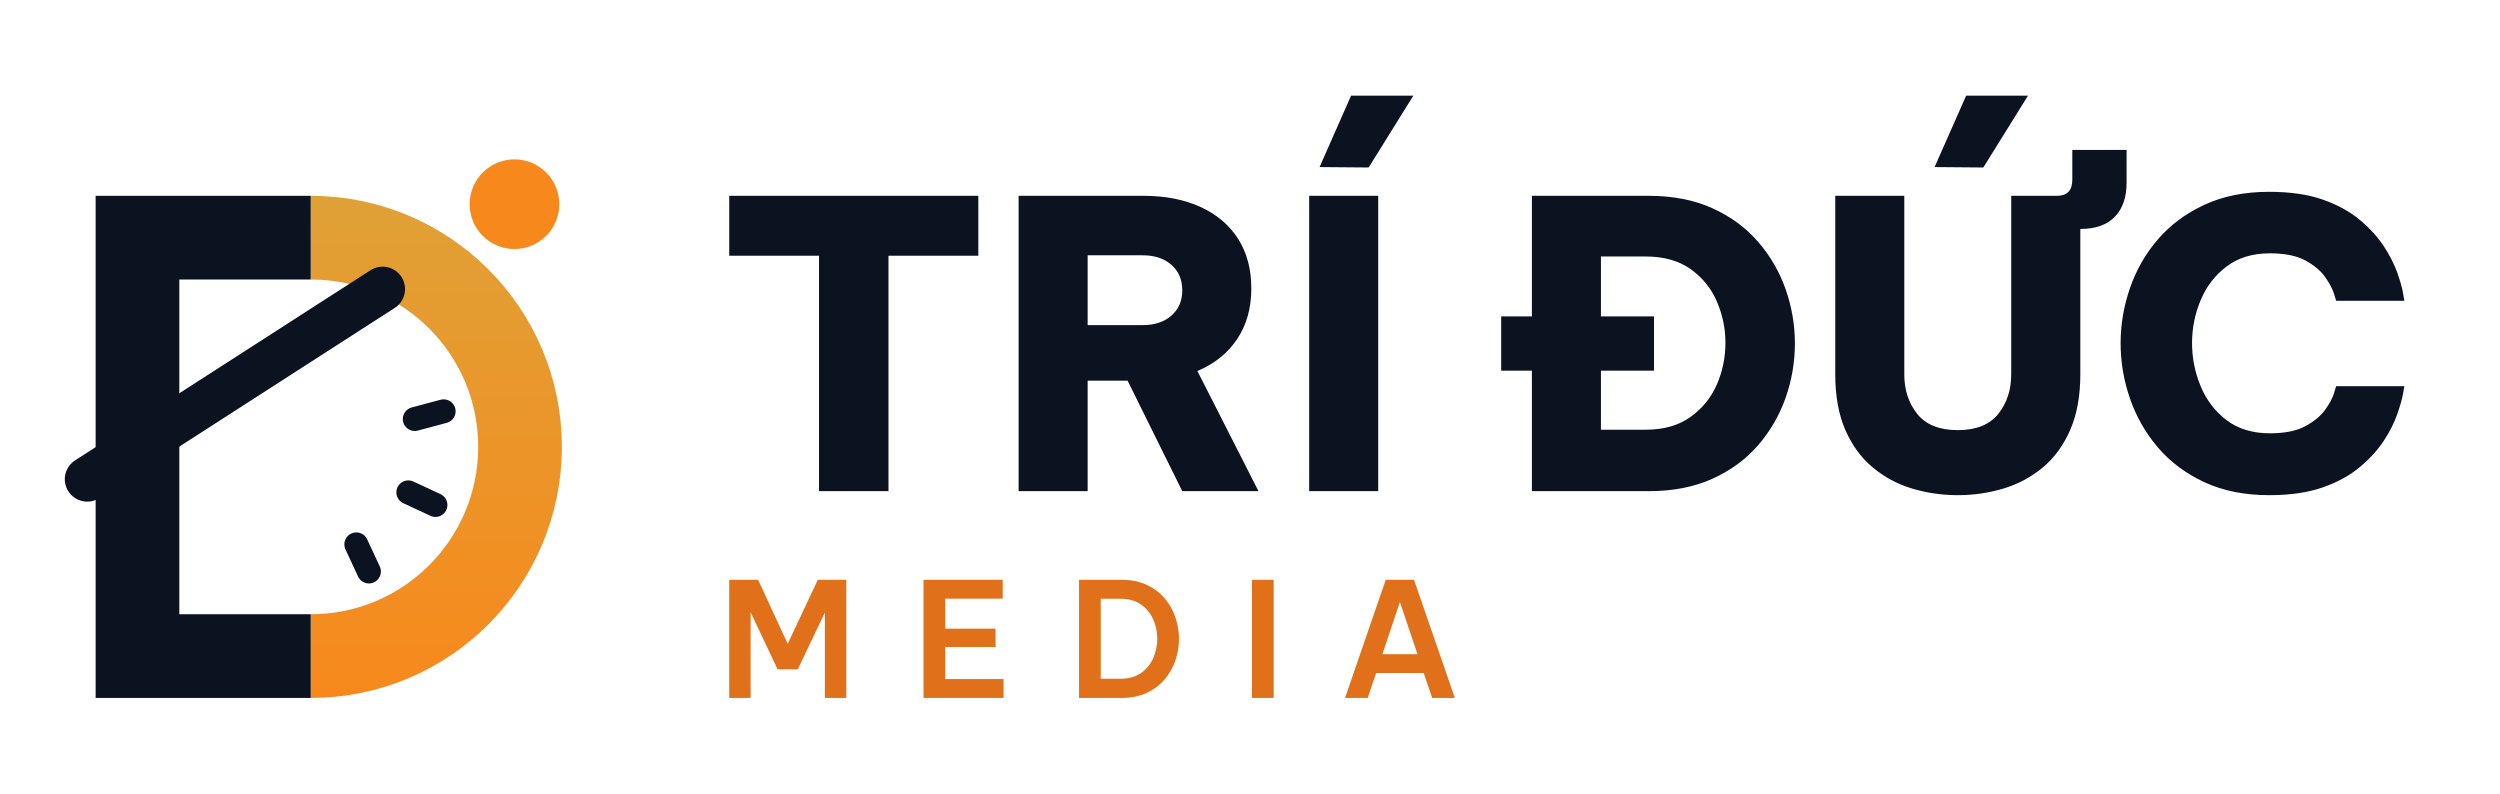
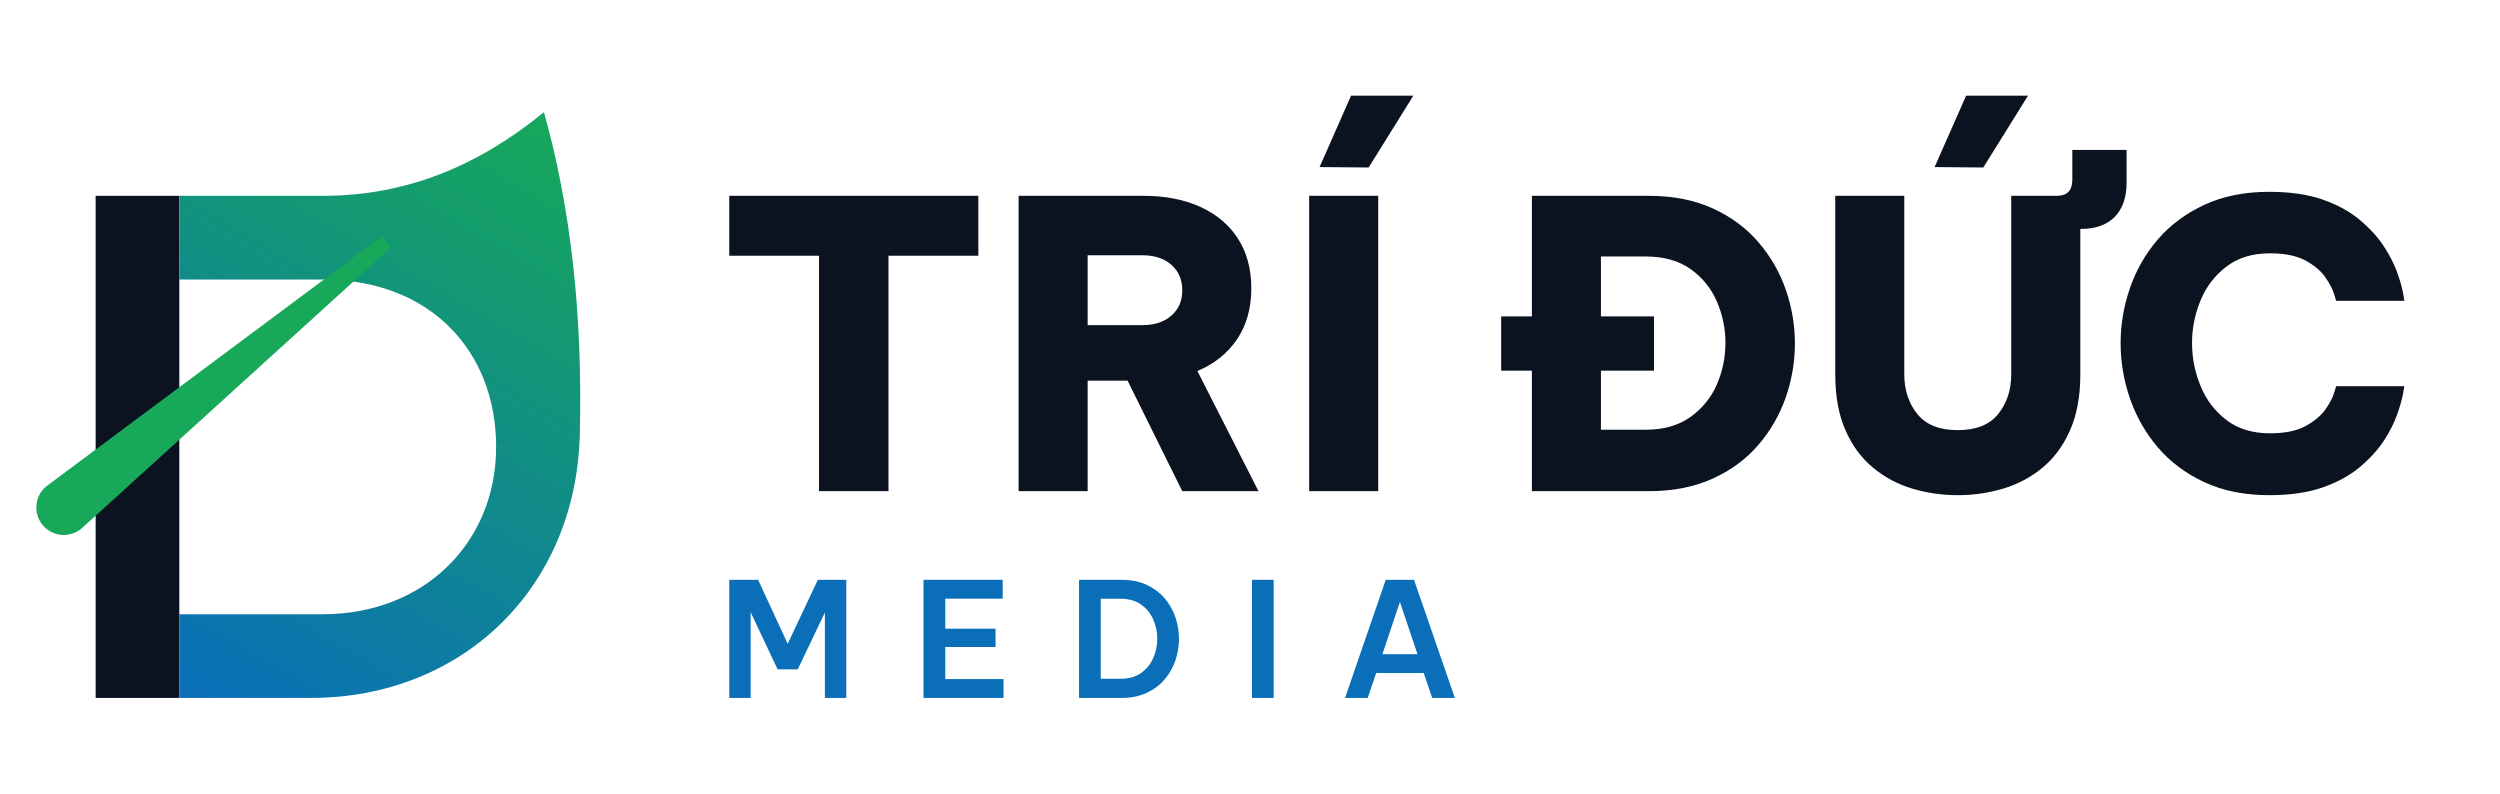
<svg xmlns="http://www.w3.org/2000/svg" viewBox="6 -14.76 418.24 132.76" role="img" aria-label="Trí Đức Media">
  <defs>
-     <linearGradient id="h-color-g" gradientUnits="userSpaceOnUse" x1="0" y1="18" x2="0" y2="102">
-       <stop offset="0" stop-color="#DFA136" />
-       <stop offset="1" stop-color="#F7891C" />
+     <linearGradient id="h-color-g" gradientUnits="userSpaceOnUse" x1="40" y1="102" x2="97" y2="4">
+       <stop offset="0" stop-color="#0A6FB8" />
+       <stop offset="1" stop-color="#17A85A" />
    </linearGradient>
  </defs>
-   <path fill="#0B1220" d="M22 18H58V32H36V88H58V102H22Z" />
-   <path fill="none" stroke="url(#h-color-g)" stroke-width="14" d="M58 25A35 35 0 0 1 58 95" />
-   <path fill="none" stroke="#0B1220" stroke-width="4" stroke-linecap="round" d="M75.39 55.34L80.22 54.05M74.31 67.61L78.85 69.72M65.61 76.31L67.72 80.85" />
-   <path fill="none" stroke="#0B1220" stroke-width="7.5" stroke-linecap="round" d="M20.59 65.41L70.01 33.6" />
-   <circle cx="92.07" cy="19.4" r="7.5" fill="#F7891C" />
+   <rect x="22" y="18" width="14" height="84" fill="#0B1220" />
+   <path fill="url(#h-color-g)" fill-rule="evenodd" d="M36 18H60C74 18 86 13 97 4C101.5 20 103.5 38 103 58C102.3 84 83 102 58 102H36ZM36 32H60C78 32 89 44 89 60C89 76 77 88 60 88H36Z" />
+   <path fill="#17A85A" d="M19.57 73.72L71.45 26.6L69.92 24.75L13.72 66.62A4.6 4.6 0 0 0 19.57 73.72Z" />
  <path fill="#0B1220" d="M154.64 67.41L143.02 67.41L143.02 28.02L128 28.02L128 18.00L169.67 18.00L169.67 28.02L154.64 28.02L154.64 67.41ZM187.96 67.41L176.41 67.41L176.41 18.00L197.31 18.00Q202.79 18.00 206.86 19.87Q210.93 21.74 213.14 25.21Q215.34 28.68 215.34 33.49L215.34 33.49Q215.34 38.43 212.97 41.97Q210.60 45.51 206.32 47.31L206.32 47.31L216.54 67.41L203.79 67.41L194.64 48.92L187.96 48.92L187.96 67.41ZM197.18 27.95L197.18 27.95L187.96 27.95L187.96 39.63L197.18 39.63Q200.18 39.63 201.98 38.03Q203.79 36.43 203.79 33.83L203.79 33.83Q203.79 31.15 201.98 29.55Q200.18 27.95 197.18 27.95ZM242.45 1.24L234.97 13.26L226.76 13.19L232.03 1.24L242.45 1.24ZM236.57 67.41L225.02 67.41L225.02 18.00L236.57 18.00L236.57 67.41ZM281.84 67.41L262.28 67.41L262.28 47.25L257.14 47.25L257.14 38.17L262.28 38.17L262.28 18.00L281.84 18.00Q287.92 18.00 292.53 20.10Q297.14 22.21 300.17 25.75Q303.21 29.28 304.75 33.69Q306.28 38.10 306.28 42.71L306.28 42.71Q306.28 47.31 304.75 51.72Q303.21 56.13 300.17 59.67Q297.14 63.21 292.53 65.31Q287.92 67.41 281.84 67.41L281.84 67.41ZM282.71 38.17L282.71 47.25L273.83 47.25L273.83 57.13L281.31 57.13Q285.85 57.13 288.82 54.99Q291.79 52.86 293.23 49.55Q294.66 46.24 294.66 42.57L294.66 42.57Q294.66 39.03 293.23 35.69Q291.79 32.36 288.82 30.25Q285.85 28.15 281.31 28.15L281.31 28.15L273.83 28.15L273.83 38.17L282.71 38.17ZM345.28 1.24L337.80 13.26L329.65 13.19L334.93 1.24L345.28 1.24ZM333.53 68.08L333.53 68.08Q329.59 68.08 325.91 66.98Q322.24 65.88 319.34 63.47Q316.43 61.07 314.73 57.20Q313.03 53.32 313.03 47.85L313.03 47.85L313.03 18.00L324.58 18.00L324.58 47.85Q324.58 51.79 326.75 54.49Q328.92 57.20 333.53 57.20L333.53 57.20Q338.13 57.20 340.30 54.49Q342.47 51.79 342.47 47.85L342.47 47.85L342.47 18.00L350.09 18.00Q352.69 18.00 352.69 15.33L352.69 15.33L352.69 10.32L361.77 10.32L361.77 15.80Q361.77 19.47 359.80 21.51Q357.83 23.54 354.09 23.54L354.09 23.54L354.03 23.54L354.03 47.85Q354.03 53.32 352.32 57.20Q350.62 61.07 347.72 63.47Q344.81 65.88 341.14 66.98Q337.47 68.08 333.53 68.08ZM385.61 68.08L385.61 68.08Q379.47 68.08 374.79 65.91Q370.12 63.74 367.01 60.10Q363.91 56.46 362.34 51.92Q360.77 47.38 360.77 42.64L360.77 42.64Q360.77 37.97 362.34 33.42Q363.91 28.88 367.01 25.28Q370.12 21.67 374.79 19.50Q379.47 17.33 385.61 17.33L385.61 17.33Q390.88 17.33 394.59 18.63Q398.30 19.94 400.80 22.04Q403.30 24.14 404.81 26.45Q406.31 28.75 407.04 30.82Q407.78 32.89 408.01 34.23Q408.24 35.56 408.24 35.56L408.24 35.56L396.83 35.56Q396.83 35.56 396.46 34.36Q396.09 33.16 394.99 31.59Q393.89 30.02 391.69 28.82Q389.48 27.62 385.74 27.62L385.74 27.62Q381.40 27.62 378.50 29.82Q375.59 32.02 374.16 35.46Q372.72 38.90 372.72 42.64L372.72 42.64Q372.72 46.38 374.16 49.85Q375.59 53.32 378.50 55.53Q381.40 57.73 385.74 57.73L385.74 57.73Q389.48 57.73 391.69 56.53Q393.89 55.33 394.99 53.79Q396.09 52.25 396.46 51.05Q396.83 49.85 396.83 49.85L396.83 49.85L408.24 49.85Q408.24 49.85 408.01 51.15Q407.78 52.45 407.04 54.56Q406.31 56.66 404.81 58.97Q403.30 61.27 400.80 63.37Q398.30 65.48 394.59 66.78Q390.88 68.08 385.61 68.08Z" />
-   <path fill="#E0701A" d="M131.58 102.00L128 102.00L128 82.24L132.83 82.24L137.78 92.95L142.82 82.24L147.58 82.24L147.58 102.00L144.00 102.00L144.00 87.71L139.46 97.22L136.09 97.22L131.58 87.66L131.58 102.00ZM173.89 102.00L160.50 102.00L160.50 82.24L173.75 82.24L173.75 85.39L164.14 85.39L164.14 90.41L172.55 90.41L172.55 93.48L164.14 93.48L164.14 98.85L173.89 98.85L173.89 102.00ZM193.62 102.00L186.52 102.00L186.52 82.24L193.62 82.24Q196.03 82.24 197.83 83.08Q199.63 83.92 200.84 85.33Q202.04 86.75 202.64 88.51Q203.24 90.27 203.24 92.12L203.24 92.12Q203.24 93.96 202.64 95.72Q202.04 97.49 200.84 98.90Q199.63 100.32 197.83 101.16Q196.03 102.00 193.62 102.00L193.62 102.00ZM193.46 85.41L193.46 85.41L190.15 85.41L190.15 98.79L193.46 98.79Q195.55 98.79 196.91 97.82Q198.27 96.85 198.94 95.31Q199.61 93.77 199.61 92.09L199.61 92.09Q199.61 90.43 198.94 88.90Q198.27 87.36 196.91 86.39Q195.55 85.41 193.46 85.41ZM219.08 102.00L215.45 102.00L215.45 82.24L219.08 82.24L219.08 102.00ZM234.81 102.00L231.02 102.00L237.83 82.24L242.56 82.24L249.39 102.00L245.60 102.00L244.18 97.83L236.23 97.83L234.81 102.00ZM240.20 85.95L237.27 94.68L243.14 94.68L240.20 85.95Z" />
+   <path fill="#0A6FB8" d="M131.58 102.00L128 102.00L128 82.24L132.83 82.24L137.78 92.95L142.82 82.24L147.58 82.24L147.58 102.00L144.00 102.00L144.00 87.71L139.46 97.22L136.09 97.22L131.58 87.66L131.58 102.00ZM173.89 102.00L160.50 102.00L160.50 82.24L173.75 82.24L173.75 85.39L164.14 85.39L164.14 90.41L172.55 90.41L172.55 93.48L164.14 93.48L164.14 98.85L173.89 98.85L173.89 102.00ZM193.62 102.00L186.52 102.00L186.52 82.24L193.62 82.24Q196.03 82.24 197.83 83.08Q199.63 83.92 200.84 85.33Q202.04 86.75 202.64 88.51Q203.24 90.27 203.24 92.12L203.24 92.12Q203.24 93.96 202.64 95.72Q202.04 97.49 200.84 98.90Q199.63 100.32 197.83 101.16Q196.03 102.00 193.62 102.00L193.62 102.00ZM193.46 85.41L193.46 85.41L190.15 85.41L190.15 98.79L193.46 98.79Q195.55 98.79 196.91 97.82Q198.27 96.85 198.94 95.31Q199.61 93.77 199.61 92.09L199.61 92.09Q199.61 90.43 198.94 88.90Q198.27 87.36 196.91 86.39Q195.55 85.41 193.46 85.41ZM219.08 102.00L215.45 102.00L215.45 82.24L219.08 82.24L219.08 102.00ZM234.81 102.00L231.02 102.00L237.83 82.24L242.56 82.24L249.39 102.00L245.60 102.00L244.18 97.83L236.23 97.83L234.81 102.00ZM240.20 85.95L237.27 94.68L243.14 94.68L240.20 85.95Z" />
</svg>
